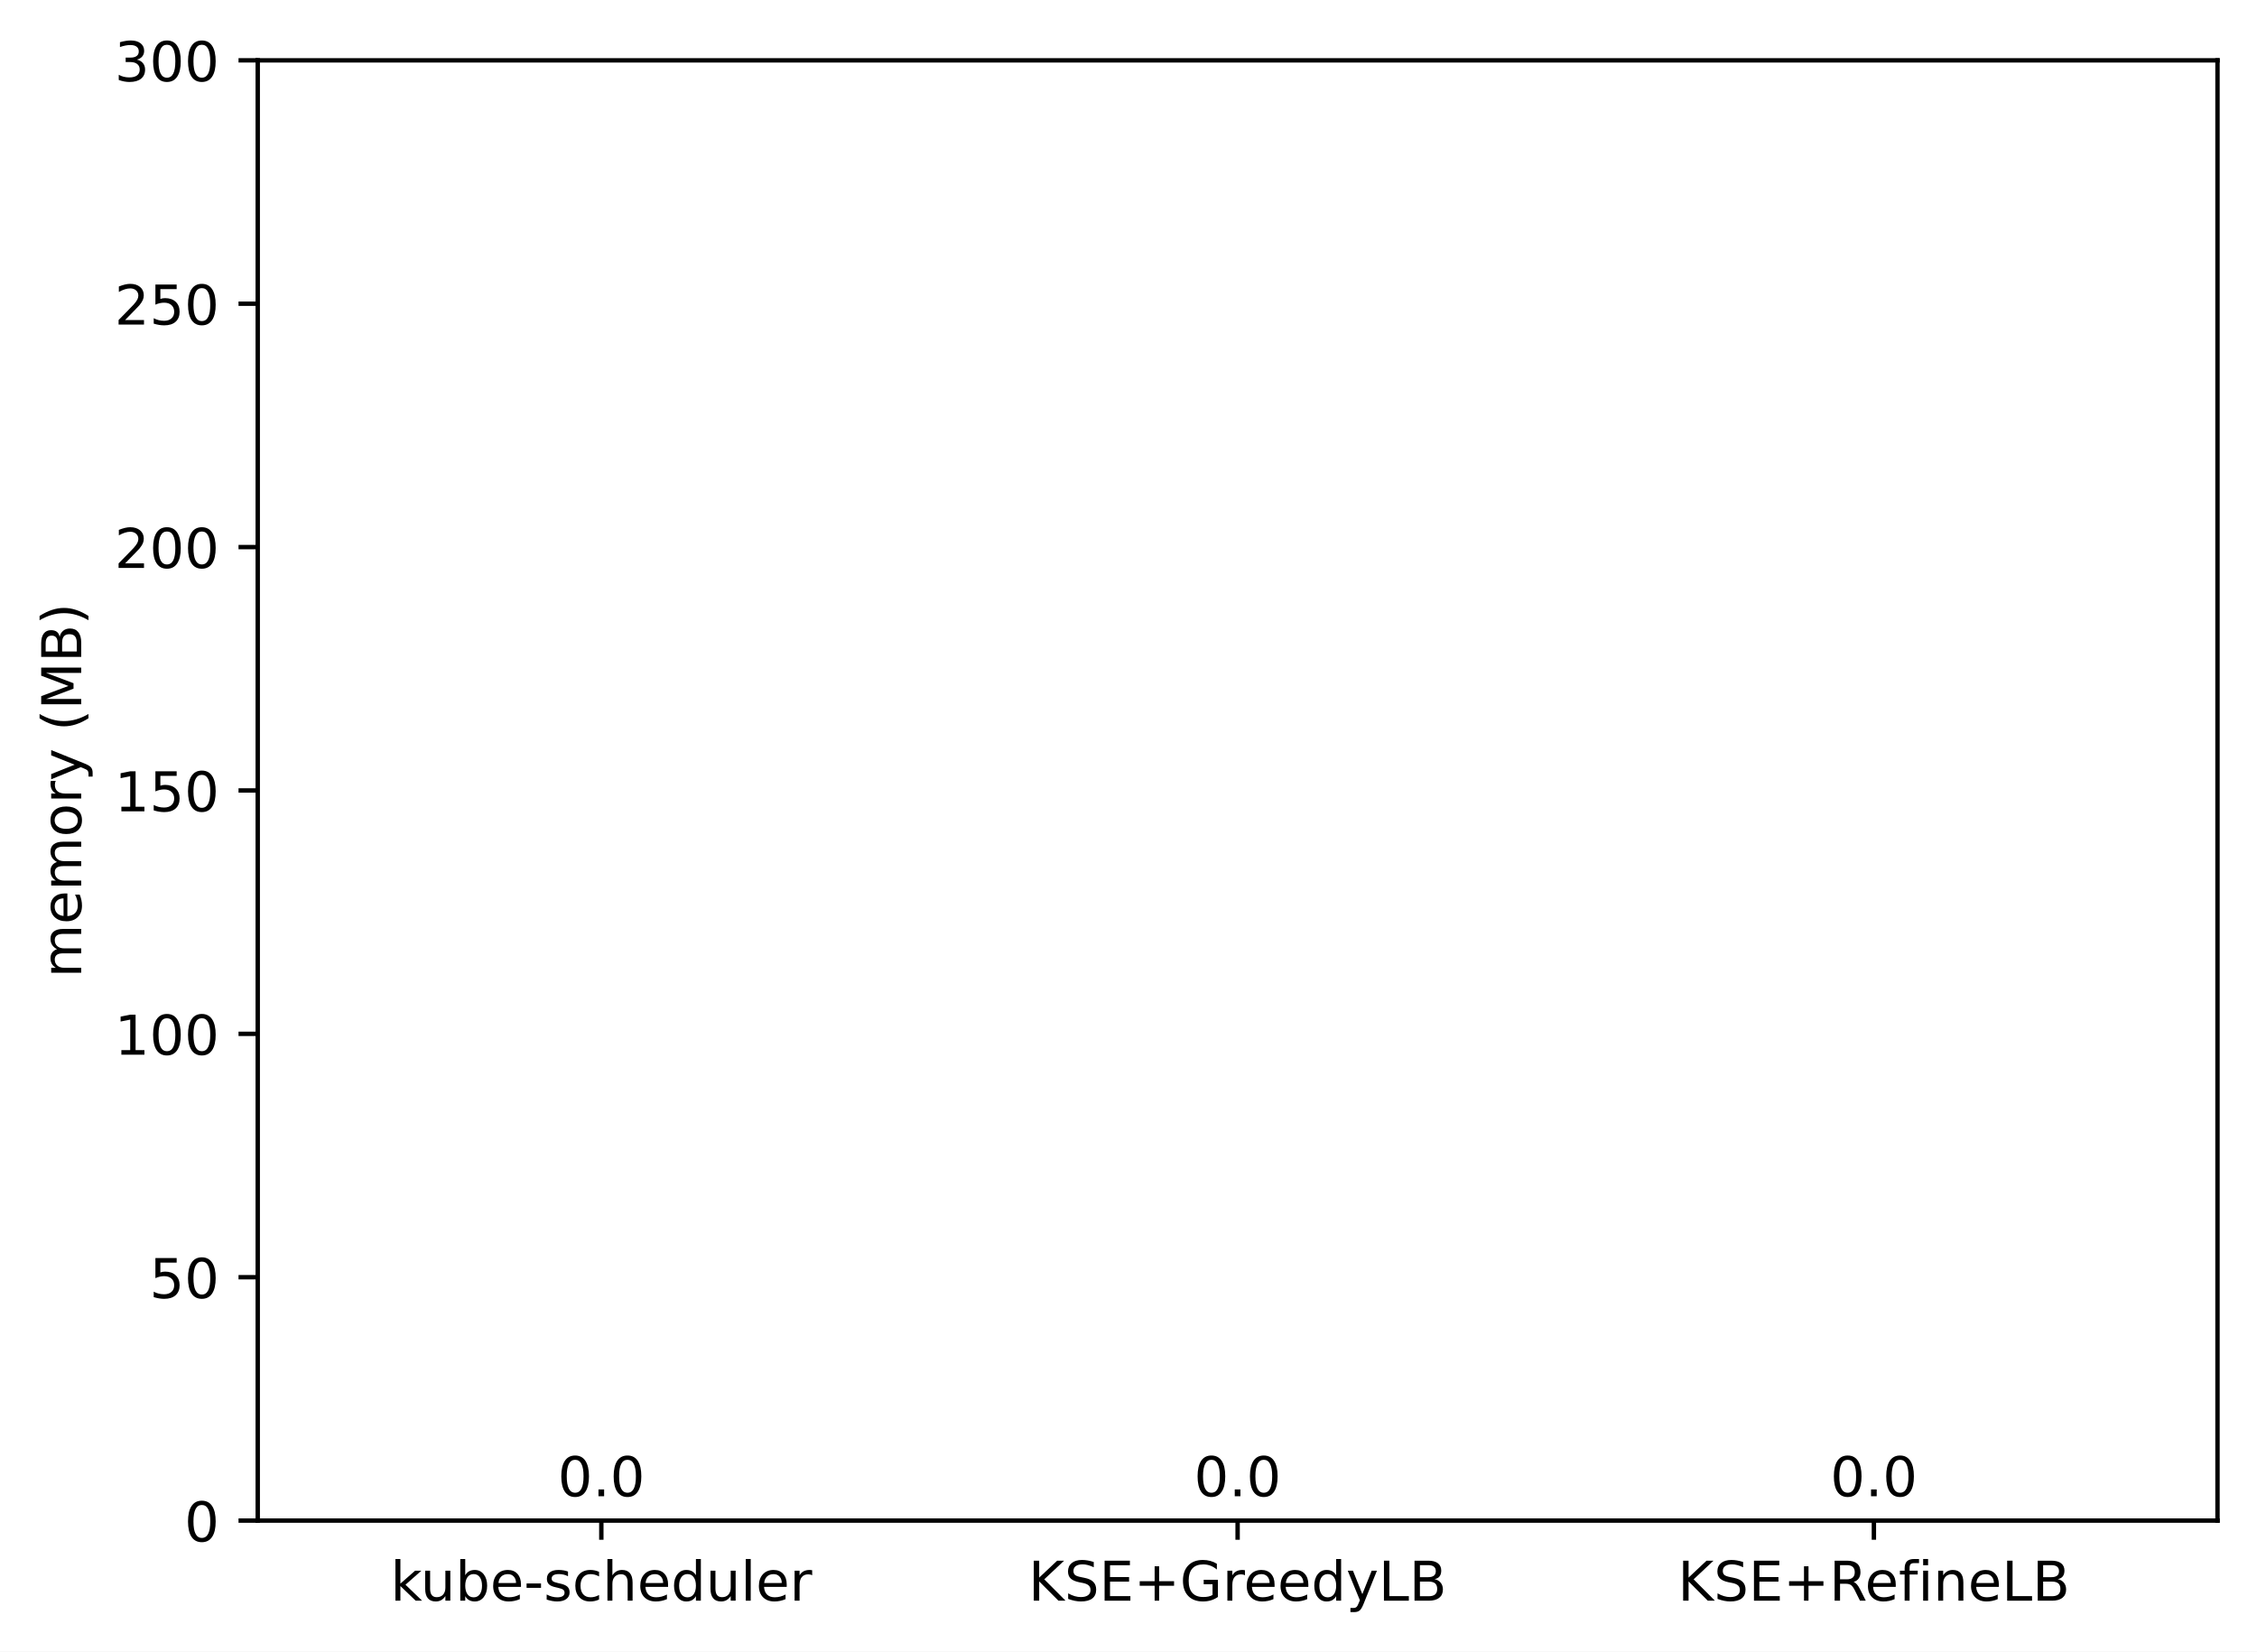
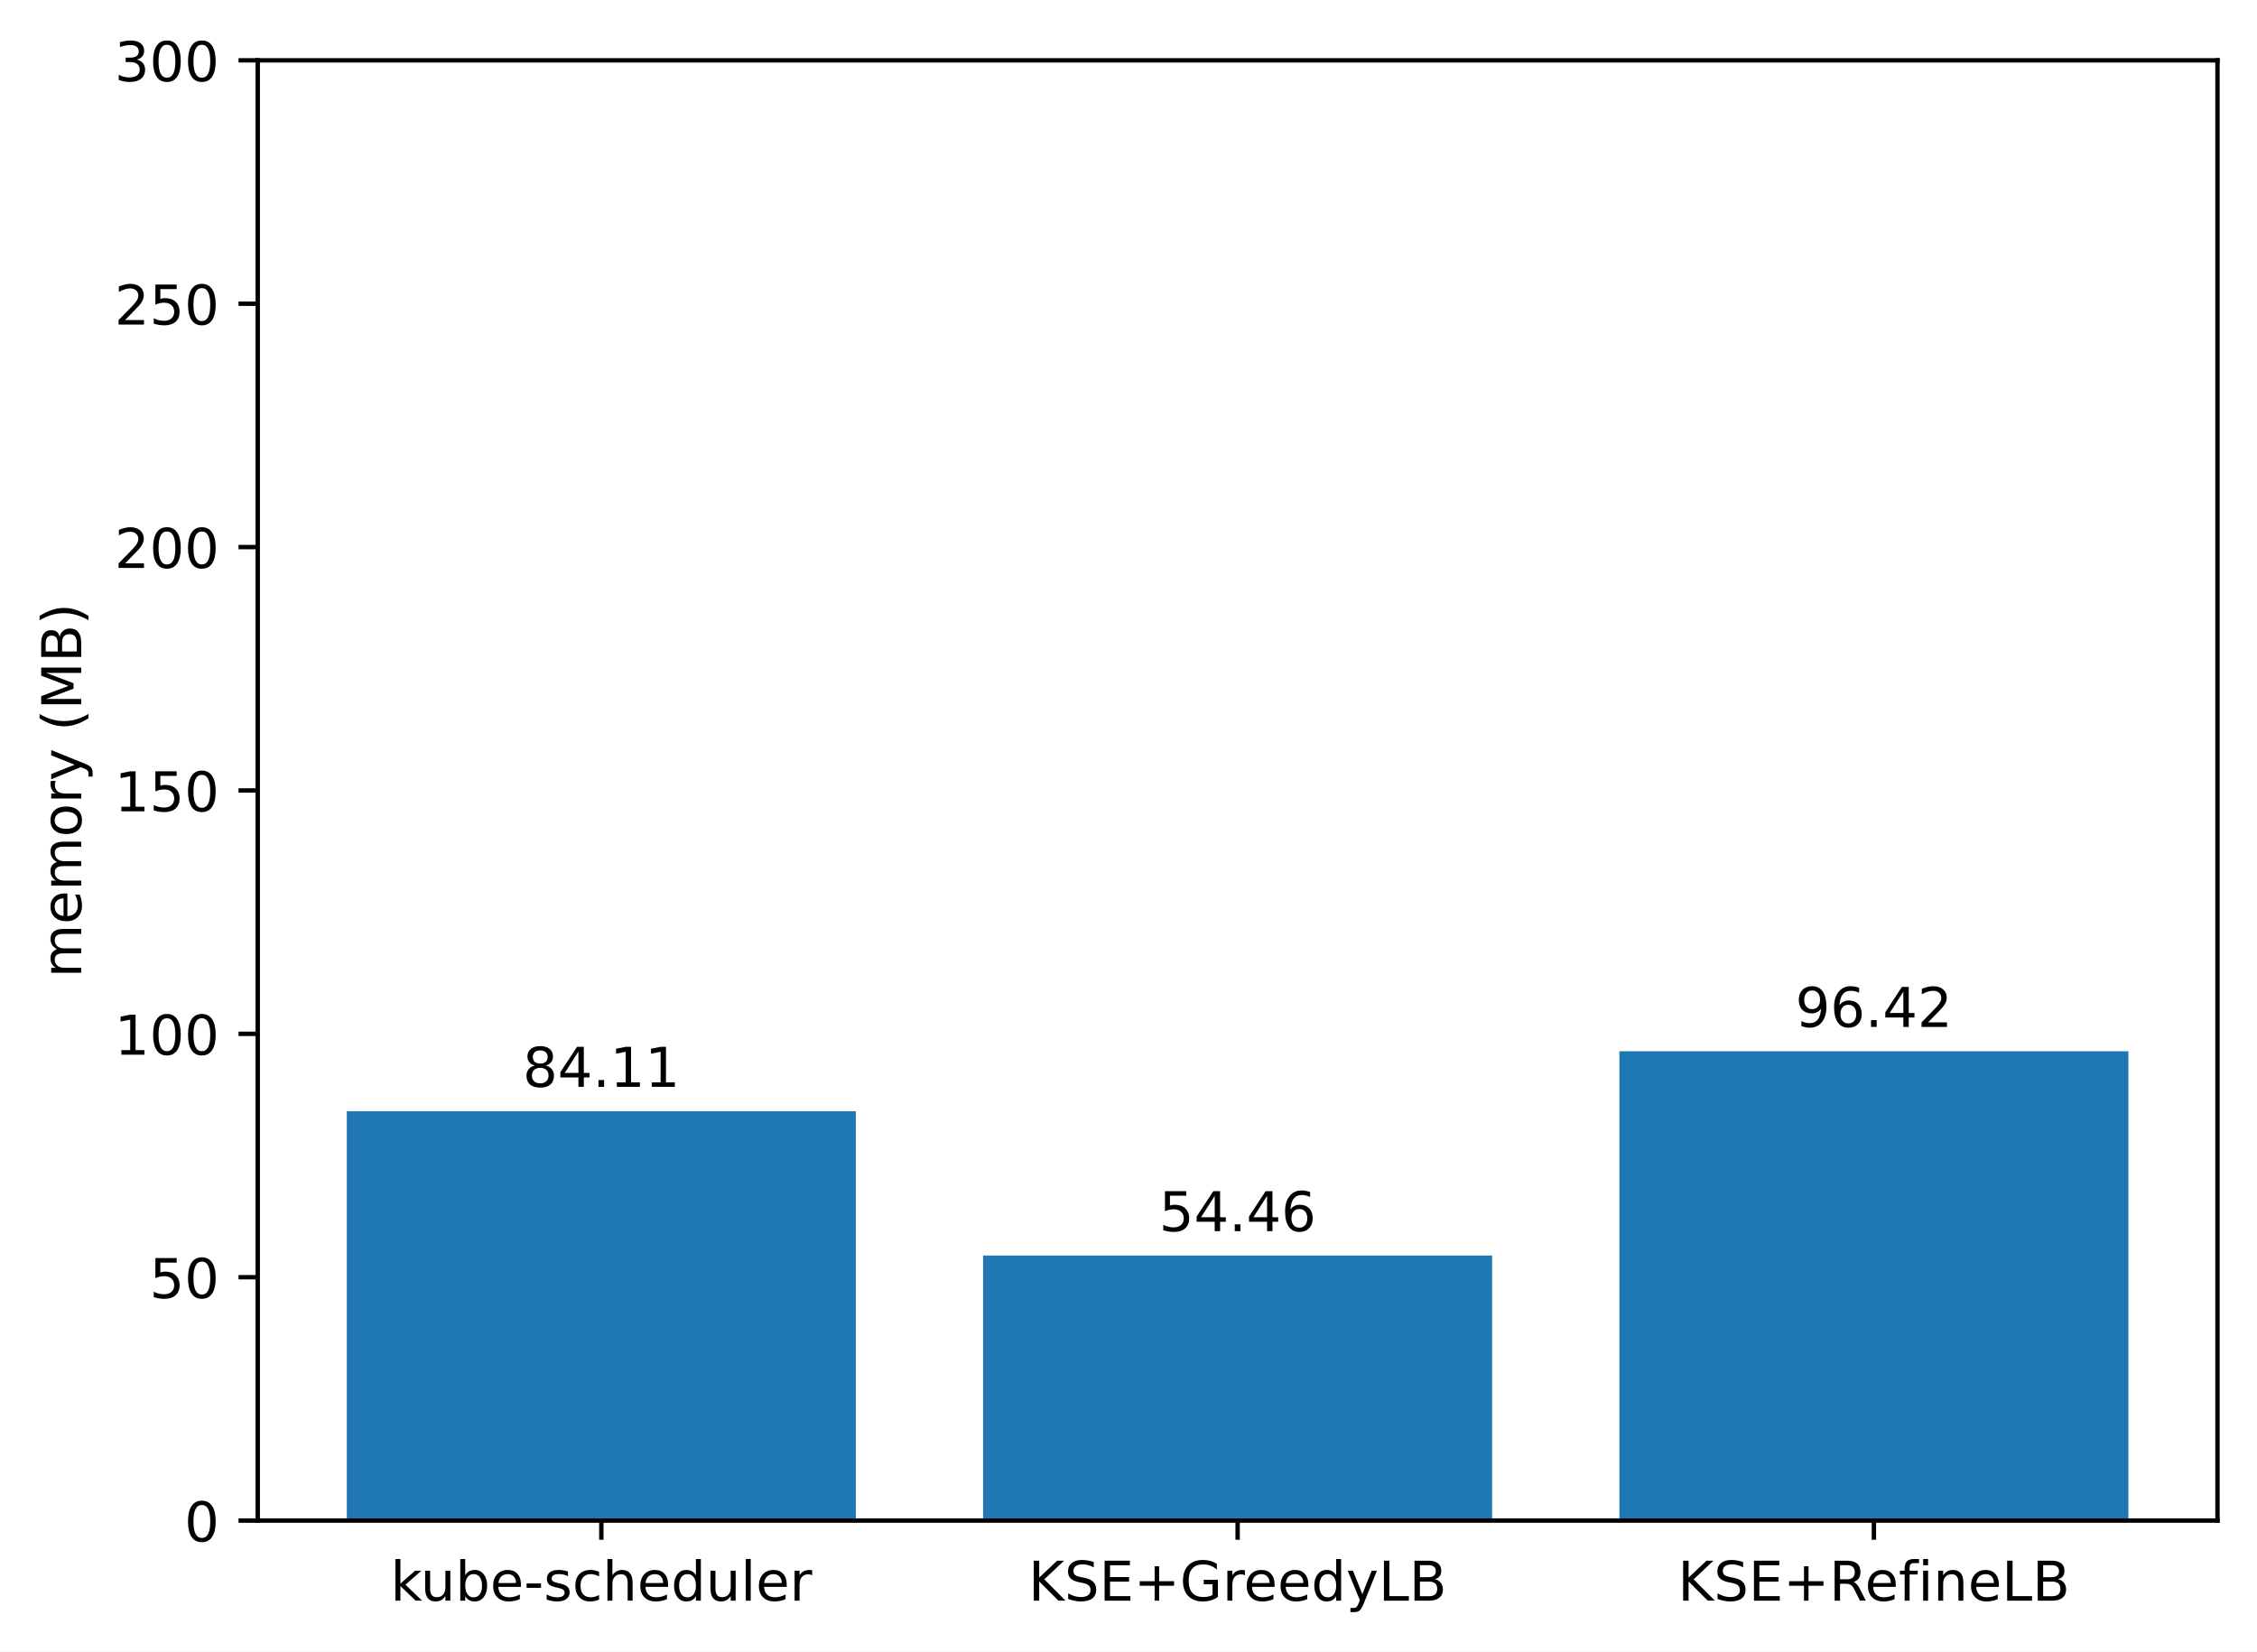
<svg xmlns="http://www.w3.org/2000/svg" xmlns:xlink="http://www.w3.org/1999/xlink" width="411.286pt" height="300.989pt" viewBox="0 0 411.286 300.989" version="1.1">
  <defs>
    <style type="text/css">*{stroke-linejoin: round; stroke-linecap: butt}</style>
  </defs>
  <g id="figure_1">
    <g id="patch_1">
      <path d="M 0 300.989  L 411.286 300.989  L 411.286 0  L 0 0  z " style="fill: #ffffff" />
    </g>
    <g id="axes_1">
      <g id="patch_2">
        <path d="M 46.966 277.111  L 404.086 277.111  L 404.086 10.999  L 46.966 10.999  z " style="fill: #ffffff" />
      </g>
      <g id="patch_3">
-         <path d="M 63.198 277.111  L 155.957 277.111  L 155.957 277.111  L 63.198 277.111  z " clip-path="url(#p7e793b1d40)" style="fill: #1f77b4" />
+         <path d="M 63.198 277.111  L 155.957 277.111  L 155.957 202.502  L 63.198 202.502  z " clip-path="url(#p14651f5707)" style="fill: #1f77b4" />
      </g>
      <g id="patch_4">
-         <path d="M 179.146 277.111  L 271.905 277.111  L 271.905 277.111  L 179.146 277.111  z " clip-path="url(#p7e793b1d40)" style="fill: #1f77b4" />
+         <path d="M 179.146 277.111  L 271.905 277.111  L 271.905 228.803  L 179.146 228.803  z " clip-path="url(#p14651f5707)" style="fill: #1f77b4" />
      </g>
      <g id="patch_5">
-         <path d="M 295.094 277.111  L 387.853 277.111  L 387.853 277.111  L 295.094 277.111  z " clip-path="url(#p7e793b1d40)" style="fill: #1f77b4" />
+         <path d="M 295.094 277.111  L 387.853 277.111  L 387.853 191.583  L 295.094 191.583  z " clip-path="url(#p14651f5707)" style="fill: #1f77b4" />
      </g>
      <g id="matplotlib.axis_1">
        <g id="xtick_1">
          <g id="line2d_1">
            <defs>
-               <path id="me79d7d4773" d="M 0 0  L 0 3.5  " style="stroke: #000000; stroke-width: 0.8" />
+               <path id="m9f90f7b95c" d="M 0 0  L 0 3.5  " style="stroke: #000000; stroke-width: 0.8" />
            </defs>
            <g>
-               <use xlink:href="#me79d7d4773" x="109.578" y="277.111" style="stroke: #000000; stroke-width: 0.8" />
+               <use xlink:href="#m9f90f7b95c" x="109.578" y="277.111" style="stroke: #000000; stroke-width: 0.8" />
            </g>
          </g>
          <g id="text_1">
            <g transform="translate(71.15179 291.7097)scale(0.1 -0.1)">
              <defs>
                <path id="DejaVuSans-6b" d="M 581 4863  L 1159 4863  L 1159 1991  L 2875 3500  L 3609 3500  L 1753 1863  L 3688 0  L 2938 0  L 1159 1709  L 1159 0  L 581 0  L 581 4863  z " transform="scale(0.015625)" />
                <path id="DejaVuSans-75" d="M 544 1381  L 544 3500  L 1119 3500  L 1119 1403  Q 1119 906 1312 657  Q 1506 409 1894 409  Q 2359 409 2629 706  Q 2900 1003 2900 1516  L 2900 3500  L 3475 3500  L 3475 0  L 2900 0  L 2900 538  Q 2691 219 2414 64  Q 2138 -91 1772 -91  Q 1169 -91 856 284  Q 544 659 544 1381  z M 1991 3584  L 1991 3584  z " transform="scale(0.015625)" />
                <path id="DejaVuSans-62" d="M 3116 1747  Q 3116 2381 2855 2742  Q 2594 3103 2138 3103  Q 1681 3103 1420 2742  Q 1159 2381 1159 1747  Q 1159 1113 1420 752  Q 1681 391 2138 391  Q 2594 391 2855 752  Q 3116 1113 3116 1747  z M 1159 2969  Q 1341 3281 1617 3432  Q 1894 3584 2278 3584  Q 2916 3584 3314 3078  Q 3713 2572 3713 1747  Q 3713 922 3314 415  Q 2916 -91 2278 -91  Q 1894 -91 1617 61  Q 1341 213 1159 525  L 1159 0  L 581 0  L 581 4863  L 1159 4863  L 1159 2969  z " transform="scale(0.015625)" />
                <path id="DejaVuSans-65" d="M 3597 1894  L 3597 1613  L 953 1613  Q 991 1019 1311 708  Q 1631 397 2203 397  Q 2534 397 2845 478  Q 3156 559 3463 722  L 3463 178  Q 3153 47 2828 -22  Q 2503 -91 2169 -91  Q 1331 -91 842 396  Q 353 884 353 1716  Q 353 2575 817 3079  Q 1281 3584 2069 3584  Q 2775 3584 3186 3129  Q 3597 2675 3597 1894  z M 3022 2063  Q 3016 2534 2758 2815  Q 2500 3097 2075 3097  Q 1594 3097 1305 2825  Q 1016 2553 972 2059  L 3022 2063  z " transform="scale(0.015625)" />
                <path id="DejaVuSans-2d" d="M 313 2009  L 1997 2009  L 1997 1497  L 313 1497  L 313 2009  z " transform="scale(0.015625)" />
                <path id="DejaVuSans-73" d="M 2834 3397  L 2834 2853  Q 2591 2978 2328 3040  Q 2066 3103 1784 3103  Q 1356 3103 1142 2972  Q 928 2841 928 2578  Q 928 2378 1081 2264  Q 1234 2150 1697 2047  L 1894 2003  Q 2506 1872 2764 1633  Q 3022 1394 3022 966  Q 3022 478 2636 193  Q 2250 -91 1575 -91  Q 1294 -91 989 -36  Q 684 19 347 128  L 347 722  Q 666 556 975 473  Q 1284 391 1588 391  Q 1994 391 2212 530  Q 2431 669 2431 922  Q 2431 1156 2273 1281  Q 2116 1406 1581 1522  L 1381 1569  Q 847 1681 609 1914  Q 372 2147 372 2553  Q 372 3047 722 3315  Q 1072 3584 1716 3584  Q 2034 3584 2315 3537  Q 2597 3491 2834 3397  z " transform="scale(0.015625)" />
                <path id="DejaVuSans-63" d="M 3122 3366  L 3122 2828  Q 2878 2963 2633 3030  Q 2388 3097 2138 3097  Q 1578 3097 1268 2742  Q 959 2388 959 1747  Q 959 1106 1268 751  Q 1578 397 2138 397  Q 2388 397 2633 464  Q 2878 531 3122 666  L 3122 134  Q 2881 22 2623 -34  Q 2366 -91 2075 -91  Q 1284 -91 818 406  Q 353 903 353 1747  Q 353 2603 823 3093  Q 1294 3584 2113 3584  Q 2378 3584 2631 3529  Q 2884 3475 3122 3366  z " transform="scale(0.015625)" />
                <path id="DejaVuSans-68" d="M 3513 2113  L 3513 0  L 2938 0  L 2938 2094  Q 2938 2591 2744 2837  Q 2550 3084 2163 3084  Q 1697 3084 1428 2787  Q 1159 2491 1159 1978  L 1159 0  L 581 0  L 581 4863  L 1159 4863  L 1159 2956  Q 1366 3272 1645 3428  Q 1925 3584 2291 3584  Q 2894 3584 3203 3211  Q 3513 2838 3513 2113  z " transform="scale(0.015625)" />
                <path id="DejaVuSans-64" d="M 2906 2969  L 2906 4863  L 3481 4863  L 3481 0  L 2906 0  L 2906 525  Q 2725 213 2448 61  Q 2172 -91 1784 -91  Q 1150 -91 751 415  Q 353 922 353 1747  Q 353 2572 751 3078  Q 1150 3584 1784 3584  Q 2172 3584 2448 3432  Q 2725 3281 2906 2969  z M 947 1747  Q 947 1113 1208 752  Q 1469 391 1925 391  Q 2381 391 2643 752  Q 2906 1113 2906 1747  Q 2906 2381 2643 2742  Q 2381 3103 1925 3103  Q 1469 3103 1208 2742  Q 947 2381 947 1747  z " transform="scale(0.015625)" />
                <path id="DejaVuSans-6c" d="M 603 4863  L 1178 4863  L 1178 0  L 603 0  L 603 4863  z " transform="scale(0.015625)" />
                <path id="DejaVuSans-72" d="M 2631 2963  Q 2534 3019 2420 3045  Q 2306 3072 2169 3072  Q 1681 3072 1420 2755  Q 1159 2438 1159 1844  L 1159 0  L 581 0  L 581 3500  L 1159 3500  L 1159 2956  Q 1341 3275 1631 3429  Q 1922 3584 2338 3584  Q 2397 3584 2469 3576  Q 2541 3569 2628 3553  L 2631 2963  z " transform="scale(0.015625)" />
              </defs>
              <use xlink:href="#DejaVuSans-6b" />
              <use xlink:href="#DejaVuSans-75" x="54.785" />
              <use xlink:href="#DejaVuSans-62" x="118.164" />
              <use xlink:href="#DejaVuSans-65" x="181.641" />
              <use xlink:href="#DejaVuSans-2d" x="243.164" />
              <use xlink:href="#DejaVuSans-73" x="279.248" />
              <use xlink:href="#DejaVuSans-63" x="331.348" />
              <use xlink:href="#DejaVuSans-68" x="386.328" />
              <use xlink:href="#DejaVuSans-65" x="449.707" />
              <use xlink:href="#DejaVuSans-64" x="511.23" />
              <use xlink:href="#DejaVuSans-75" x="574.707" />
              <use xlink:href="#DejaVuSans-6c" x="638.086" />
              <use xlink:href="#DejaVuSans-65" x="665.869" />
              <use xlink:href="#DejaVuSans-72" x="727.393" />
            </g>
          </g>
        </g>
        <g id="xtick_2">
          <g id="line2d_2">
            <g>
-               <use xlink:href="#me79d7d4773" x="225.526" y="277.111" style="stroke: #000000; stroke-width: 0.8" />
+               <use xlink:href="#m9f90f7b95c" x="225.526" y="277.111" style="stroke: #000000; stroke-width: 0.8" />
            </g>
          </g>
          <g id="text_2">
            <g transform="translate(187.403 291.7097)scale(0.1 -0.1)">
              <defs>
                <path id="DejaVuSans-4b" d="M 628 4666  L 1259 4666  L 1259 2694  L 3353 4666  L 4166 4666  L 1850 2491  L 4331 0  L 3500 0  L 1259 2247  L 1259 0  L 628 0  L 628 4666  z " transform="scale(0.015625)" />
                <path id="DejaVuSans-53" d="M 3425 4513  L 3425 3897  Q 3066 4069 2747 4153  Q 2428 4238 2131 4238  Q 1616 4238 1336 4038  Q 1056 3838 1056 3469  Q 1056 3159 1242 3001  Q 1428 2844 1947 2747  L 2328 2669  Q 3034 2534 3370 2195  Q 3706 1856 3706 1288  Q 3706 609 3251 259  Q 2797 -91 1919 -91  Q 1588 -91 1214 -16  Q 841 59 441 206  L 441 856  Q 825 641 1194 531  Q 1563 422 1919 422  Q 2459 422 2753 634  Q 3047 847 3047 1241  Q 3047 1584 2836 1778  Q 2625 1972 2144 2069  L 1759 2144  Q 1053 2284 737 2584  Q 422 2884 422 3419  Q 422 4038 858 4394  Q 1294 4750 2059 4750  Q 2388 4750 2728 4690  Q 3069 4631 3425 4513  z " transform="scale(0.015625)" />
                <path id="DejaVuSans-45" d="M 628 4666  L 3578 4666  L 3578 4134  L 1259 4134  L 1259 2753  L 3481 2753  L 3481 2222  L 1259 2222  L 1259 531  L 3634 531  L 3634 0  L 628 0  L 628 4666  z " transform="scale(0.015625)" />
                <path id="DejaVuSans-2b" d="M 2944 4013  L 2944 2272  L 4684 2272  L 4684 1741  L 2944 1741  L 2944 0  L 2419 0  L 2419 1741  L 678 1741  L 678 2272  L 2419 2272  L 2419 4013  L 2944 4013  z " transform="scale(0.015625)" />
                <path id="DejaVuSans-47" d="M 3809 666  L 3809 1919  L 2778 1919  L 2778 2438  L 4434 2438  L 4434 434  Q 4069 175 3628 42  Q 3188 -91 2688 -91  Q 1594 -91 976 548  Q 359 1188 359 2328  Q 359 3472 976 4111  Q 1594 4750 2688 4750  Q 3144 4750 3555 4637  Q 3966 4525 4313 4306  L 4313 3634  Q 3963 3931 3569 4081  Q 3175 4231 2741 4231  Q 1884 4231 1454 3753  Q 1025 3275 1025 2328  Q 1025 1384 1454 906  Q 1884 428 2741 428  Q 3075 428 3337 486  Q 3600 544 3809 666  z " transform="scale(0.015625)" />
                <path id="DejaVuSans-79" d="M 2059 -325  Q 1816 -950 1584 -1140  Q 1353 -1331 966 -1331  L 506 -1331  L 506 -850  L 844 -850  Q 1081 -850 1212 -737  Q 1344 -625 1503 -206  L 1606 56  L 191 3500  L 800 3500  L 1894 763  L 2988 3500  L 3597 3500  L 2059 -325  z " transform="scale(0.015625)" />
                <path id="DejaVuSans-4c" d="M 628 4666  L 1259 4666  L 1259 531  L 3531 531  L 3531 0  L 628 0  L 628 4666  z " transform="scale(0.015625)" />
                <path id="DejaVuSans-42" d="M 1259 2228  L 1259 519  L 2272 519  Q 2781 519 3026 730  Q 3272 941 3272 1375  Q 3272 1813 3026 2020  Q 2781 2228 2272 2228  L 1259 2228  z M 1259 4147  L 1259 2741  L 2194 2741  Q 2656 2741 2882 2914  Q 3109 3088 3109 3444  Q 3109 3797 2882 3972  Q 2656 4147 2194 4147  L 1259 4147  z M 628 4666  L 2241 4666  Q 2963 4666 3353 4366  Q 3744 4066 3744 3513  Q 3744 3084 3544 2831  Q 3344 2578 2956 2516  Q 3422 2416 3680 2098  Q 3938 1781 3938 1306  Q 3938 681 3513 340  Q 3088 0 2303 0  L 628 0  L 628 4666  z " transform="scale(0.015625)" />
              </defs>
              <use xlink:href="#DejaVuSans-4b" />
              <use xlink:href="#DejaVuSans-53" x="65.576" />
              <use xlink:href="#DejaVuSans-45" x="129.053" />
              <use xlink:href="#DejaVuSans-2b" x="192.236" />
              <use xlink:href="#DejaVuSans-47" x="276.025" />
              <use xlink:href="#DejaVuSans-72" x="353.516" />
              <use xlink:href="#DejaVuSans-65" x="392.379" />
              <use xlink:href="#DejaVuSans-65" x="453.902" />
              <use xlink:href="#DejaVuSans-64" x="515.426" />
              <use xlink:href="#DejaVuSans-79" x="578.902" />
              <use xlink:href="#DejaVuSans-4c" x="638.082" />
              <use xlink:href="#DejaVuSans-42" x="693.795" />
            </g>
          </g>
        </g>
        <g id="xtick_3">
          <g id="line2d_3">
            <g>
-               <use xlink:href="#me79d7d4773" x="341.474" y="277.111" style="stroke: #000000; stroke-width: 0.8" />
+               <use xlink:href="#m9f90f7b95c" x="341.474" y="277.111" style="stroke: #000000; stroke-width: 0.8" />
            </g>
          </g>
          <g id="text_3">
            <g transform="translate(305.7346 291.7097)scale(0.1 -0.1)">
              <defs>
                <path id="DejaVuSans-52" d="M 2841 2188  Q 3044 2119 3236 1894  Q 3428 1669 3622 1275  L 4263 0  L 3584 0  L 2988 1197  Q 2756 1666 2539 1819  Q 2322 1972 1947 1972  L 1259 1972  L 1259 0  L 628 0  L 628 4666  L 2053 4666  Q 2853 4666 3247 4331  Q 3641 3997 3641 3322  Q 3641 2881 3436 2590  Q 3231 2300 2841 2188  z M 1259 4147  L 1259 2491  L 2053 2491  Q 2509 2491 2742 2702  Q 2975 2913 2975 3322  Q 2975 3731 2742 3939  Q 2509 4147 2053 4147  L 1259 4147  z " transform="scale(0.015625)" />
                <path id="DejaVuSans-66" d="M 2375 4863  L 2375 4384  L 1825 4384  Q 1516 4384 1395 4259  Q 1275 4134 1275 3809  L 1275 3500  L 2222 3500  L 2222 3053  L 1275 3053  L 1275 0  L 697 0  L 697 3053  L 147 3053  L 147 3500  L 697 3500  L 697 3744  Q 697 4328 969 4595  Q 1241 4863 1831 4863  L 2375 4863  z " transform="scale(0.015625)" />
                <path id="DejaVuSans-69" d="M 603 3500  L 1178 3500  L 1178 0  L 603 0  L 603 3500  z M 603 4863  L 1178 4863  L 1178 4134  L 603 4134  L 603 4863  z " transform="scale(0.015625)" />
                <path id="DejaVuSans-6e" d="M 3513 2113  L 3513 0  L 2938 0  L 2938 2094  Q 2938 2591 2744 2837  Q 2550 3084 2163 3084  Q 1697 3084 1428 2787  Q 1159 2491 1159 1978  L 1159 0  L 581 0  L 581 3500  L 1159 3500  L 1159 2956  Q 1366 3272 1645 3428  Q 1925 3584 2291 3584  Q 2894 3584 3203 3211  Q 3513 2838 3513 2113  z " transform="scale(0.015625)" />
              </defs>
              <use xlink:href="#DejaVuSans-4b" />
              <use xlink:href="#DejaVuSans-53" x="65.576" />
              <use xlink:href="#DejaVuSans-45" x="129.053" />
              <use xlink:href="#DejaVuSans-2b" x="192.236" />
              <use xlink:href="#DejaVuSans-52" x="276.025" />
              <use xlink:href="#DejaVuSans-65" x="341.008" />
              <use xlink:href="#DejaVuSans-66" x="402.531" />
              <use xlink:href="#DejaVuSans-69" x="437.736" />
              <use xlink:href="#DejaVuSans-6e" x="465.52" />
              <use xlink:href="#DejaVuSans-65" x="528.898" />
              <use xlink:href="#DejaVuSans-4c" x="590.422" />
              <use xlink:href="#DejaVuSans-42" x="646.135" />
            </g>
          </g>
        </g>
      </g>
      <g id="matplotlib.axis_2">
        <g id="ytick_1">
          <g id="line2d_4">
            <defs>
-               <path id="m9140c6bdc3" d="M 0 0  L -3.5 0  " style="stroke: #000000; stroke-width: 0.8" />
+               <path id="me06f27073c" d="M 0 0  L -3.5 0  " style="stroke: #000000; stroke-width: 0.8" />
            </defs>
            <g>
-               <use xlink:href="#m9140c6bdc3" x="46.966" y="277.111" style="stroke: #000000; stroke-width: 0.8" />
+               <use xlink:href="#me06f27073c" x="46.966" y="277.111" style="stroke: #000000; stroke-width: 0.8" />
            </g>
          </g>
          <g id="text_4">
            <g transform="translate(33.60312 280.9104)scale(0.1 -0.1)">
              <defs>
                <path id="DejaVuSans-30" d="M 2034 4250  Q 1547 4250 1301 3770  Q 1056 3291 1056 2328  Q 1056 1369 1301 889  Q 1547 409 2034 409  Q 2525 409 2770 889  Q 3016 1369 3016 2328  Q 3016 3291 2770 3770  Q 2525 4250 2034 4250  z M 2034 4750  Q 2819 4750 3233 4129  Q 3647 3509 3647 2328  Q 3647 1150 3233 529  Q 2819 -91 2034 -91  Q 1250 -91 836 529  Q 422 1150 422 2328  Q 422 3509 836 4129  Q 1250 4750 2034 4750  z " transform="scale(0.015625)" />
              </defs>
              <use xlink:href="#DejaVuSans-30" />
            </g>
          </g>
        </g>
        <g id="ytick_2">
          <g id="line2d_5">
            <g>
-               <use xlink:href="#m9140c6bdc3" x="46.966" y="232.759" style="stroke: #000000; stroke-width: 0.8" />
+               <use xlink:href="#me06f27073c" x="46.966" y="232.759" style="stroke: #000000; stroke-width: 0.8" />
            </g>
          </g>
          <g id="text_5">
            <g transform="translate(27.24063 236.5584)scale(0.1 -0.1)">
              <defs>
                <path id="DejaVuSans-35" d="M 691 4666  L 3169 4666  L 3169 4134  L 1269 4134  L 1269 2991  Q 1406 3038 1543 3061  Q 1681 3084 1819 3084  Q 2600 3084 3056 2656  Q 3513 2228 3513 1497  Q 3513 744 3044 326  Q 2575 -91 1722 -91  Q 1428 -91 1123 -41  Q 819 9 494 109  L 494 744  Q 775 591 1075 516  Q 1375 441 1709 441  Q 2250 441 2565 725  Q 2881 1009 2881 1497  Q 2881 1984 2565 2268  Q 2250 2553 1709 2553  Q 1456 2553 1204 2497  Q 953 2441 691 2322  L 691 4666  z " transform="scale(0.015625)" />
              </defs>
              <use xlink:href="#DejaVuSans-35" />
              <use xlink:href="#DejaVuSans-30" x="63.623" />
            </g>
          </g>
        </g>
        <g id="ytick_3">
          <g id="line2d_6">
            <g>
-               <use xlink:href="#m9140c6bdc3" x="46.966" y="188.407" style="stroke: #000000; stroke-width: 0.8" />
+               <use xlink:href="#me06f27073c" x="46.966" y="188.407" style="stroke: #000000; stroke-width: 0.8" />
            </g>
          </g>
          <g id="text_6">
            <g transform="translate(20.87813 192.2064)scale(0.1 -0.1)">
              <defs>
                <path id="DejaVuSans-31" d="M 794 531  L 1825 531  L 1825 4091  L 703 3866  L 703 4441  L 1819 4666  L 2450 4666  L 2450 531  L 3481 531  L 3481 0  L 794 0  L 794 531  z " transform="scale(0.015625)" />
              </defs>
              <use xlink:href="#DejaVuSans-31" />
              <use xlink:href="#DejaVuSans-30" x="63.623" />
              <use xlink:href="#DejaVuSans-30" x="127.246" />
            </g>
          </g>
        </g>
        <g id="ytick_4">
          <g id="line2d_7">
            <g>
-               <use xlink:href="#m9140c6bdc3" x="46.966" y="144.055" style="stroke: #000000; stroke-width: 0.8" />
+               <use xlink:href="#me06f27073c" x="46.966" y="144.055" style="stroke: #000000; stroke-width: 0.8" />
            </g>
          </g>
          <g id="text_7">
            <g transform="translate(20.87813 147.8544)scale(0.1 -0.1)">
              <use xlink:href="#DejaVuSans-31" />
              <use xlink:href="#DejaVuSans-35" x="63.623" />
              <use xlink:href="#DejaVuSans-30" x="127.246" />
            </g>
          </g>
        </g>
        <g id="ytick_5">
          <g id="line2d_8">
            <g>
-               <use xlink:href="#m9140c6bdc3" x="46.966" y="99.703" style="stroke: #000000; stroke-width: 0.8" />
+               <use xlink:href="#me06f27073c" x="46.966" y="99.703" style="stroke: #000000; stroke-width: 0.8" />
            </g>
          </g>
          <g id="text_8">
            <g transform="translate(20.87813 103.5024)scale(0.1 -0.1)">
              <defs>
                <path id="DejaVuSans-32" d="M 1228 531  L 3431 531  L 3431 0  L 469 0  L 469 531  Q 828 903 1448 1529  Q 2069 2156 2228 2338  Q 2531 2678 2651 2914  Q 2772 3150 2772 3378  Q 2772 3750 2511 3984  Q 2250 4219 1831 4219  Q 1534 4219 1204 4116  Q 875 4013 500 3803  L 500 4441  Q 881 4594 1212 4672  Q 1544 4750 1819 4750  Q 2544 4750 2975 4387  Q 3406 4025 3406 3419  Q 3406 3131 3298 2873  Q 3191 2616 2906 2266  Q 2828 2175 2409 1742  Q 1991 1309 1228 531  z " transform="scale(0.015625)" />
              </defs>
              <use xlink:href="#DejaVuSans-32" />
              <use xlink:href="#DejaVuSans-30" x="63.623" />
              <use xlink:href="#DejaVuSans-30" x="127.246" />
            </g>
          </g>
        </g>
        <g id="ytick_6">
          <g id="line2d_9">
            <g>
-               <use xlink:href="#m9140c6bdc3" x="46.966" y="55.351" style="stroke: #000000; stroke-width: 0.8" />
+               <use xlink:href="#me06f27073c" x="46.966" y="55.351" style="stroke: #000000; stroke-width: 0.8" />
            </g>
          </g>
          <g id="text_9">
            <g transform="translate(20.87813 59.15044)scale(0.1 -0.1)">
              <use xlink:href="#DejaVuSans-32" />
              <use xlink:href="#DejaVuSans-35" x="63.623" />
              <use xlink:href="#DejaVuSans-30" x="127.246" />
            </g>
          </g>
        </g>
        <g id="ytick_7">
          <g id="line2d_10">
            <g>
-               <use xlink:href="#m9140c6bdc3" x="46.966" y="10.999" style="stroke: #000000; stroke-width: 0.8" />
+               <use xlink:href="#me06f27073c" x="46.966" y="10.999" style="stroke: #000000; stroke-width: 0.8" />
            </g>
          </g>
          <g id="text_10">
            <g transform="translate(20.87813 14.79844)scale(0.1 -0.1)">
              <defs>
                <path id="DejaVuSans-33" d="M 2597 2516  Q 3050 2419 3304 2112  Q 3559 1806 3559 1356  Q 3559 666 3084 287  Q 2609 -91 1734 -91  Q 1441 -91 1130 -33  Q 819 25 488 141  L 488 750  Q 750 597 1062 519  Q 1375 441 1716 441  Q 2309 441 2620 675  Q 2931 909 2931 1356  Q 2931 1769 2642 2001  Q 2353 2234 1838 2234  L 1294 2234  L 1294 2753  L 1863 2753  Q 2328 2753 2575 2939  Q 2822 3125 2822 3475  Q 2822 3834 2567 4026  Q 2313 4219 1838 4219  Q 1578 4219 1281 4162  Q 984 4106 628 3988  L 628 4550  Q 988 4650 1302 4700  Q 1616 4750 1894 4750  Q 2613 4750 3031 4423  Q 3450 4097 3450 3541  Q 3450 3153 3228 2886  Q 3006 2619 2597 2516  z " transform="scale(0.015625)" />
              </defs>
              <use xlink:href="#DejaVuSans-33" />
              <use xlink:href="#DejaVuSans-30" x="63.623" />
              <use xlink:href="#DejaVuSans-30" x="127.246" />
            </g>
          </g>
        </g>
        <g id="text_11">
          <g transform="translate(14.79844 178.1818)rotate(-90)scale(0.1 -0.1)">
            <defs>
              <path id="DejaVuSans-6d" d="M 3328 2828  Q 3544 3216 3844 3400  Q 4144 3584 4550 3584  Q 5097 3584 5394 3201  Q 5691 2819 5691 2113  L 5691 0  L 5113 0  L 5113 2094  Q 5113 2597 4934 2840  Q 4756 3084 4391 3084  Q 3944 3084 3684 2787  Q 3425 2491 3425 1978  L 3425 0  L 2847 0  L 2847 2094  Q 2847 2600 2669 2842  Q 2491 3084 2119 3084  Q 1678 3084 1418 2786  Q 1159 2488 1159 1978  L 1159 0  L 581 0  L 581 3500  L 1159 3500  L 1159 2956  Q 1356 3278 1631 3431  Q 1906 3584 2284 3584  Q 2666 3584 2933 3390  Q 3200 3197 3328 2828  z " transform="scale(0.015625)" />
              <path id="DejaVuSans-6f" d="M 1959 3097  Q 1497 3097 1228 2736  Q 959 2375 959 1747  Q 959 1119 1226 758  Q 1494 397 1959 397  Q 2419 397 2687 759  Q 2956 1122 2956 1747  Q 2956 2369 2687 2733  Q 2419 3097 1959 3097  z M 1959 3584  Q 2709 3584 3137 3096  Q 3566 2609 3566 1747  Q 3566 888 3137 398  Q 2709 -91 1959 -91  Q 1206 -91 779 398  Q 353 888 353 1747  Q 353 2609 779 3096  Q 1206 3584 1959 3584  z " transform="scale(0.015625)" />
              <path id="DejaVuSans-20" transform="scale(0.015625)" />
              <path id="DejaVuSans-28" d="M 1984 4856  Q 1566 4138 1362 3434  Q 1159 2731 1159 2009  Q 1159 1288 1364 580  Q 1569 -128 1984 -844  L 1484 -844  Q 1016 -109 783 600  Q 550 1309 550 2009  Q 550 2706 781 3412  Q 1013 4119 1484 4856  L 1984 4856  z " transform="scale(0.015625)" />
              <path id="DejaVuSans-4d" d="M 628 4666  L 1569 4666  L 2759 1491  L 3956 4666  L 4897 4666  L 4897 0  L 4281 0  L 4281 4097  L 3078 897  L 2444 897  L 1241 4097  L 1241 0  L 628 0  L 628 4666  z " transform="scale(0.015625)" />
              <path id="DejaVuSans-29" d="M 513 4856  L 1013 4856  Q 1481 4119 1714 3412  Q 1947 2706 1947 2009  Q 1947 1309 1714 600  Q 1481 -109 1013 -844  L 513 -844  Q 928 -128 1133 580  Q 1338 1288 1338 2009  Q 1338 2731 1133 3434  Q 928 4138 513 4856  z " transform="scale(0.015625)" />
            </defs>
            <use xlink:href="#DejaVuSans-6d" />
            <use xlink:href="#DejaVuSans-65" x="97.412" />
            <use xlink:href="#DejaVuSans-6d" x="158.936" />
            <use xlink:href="#DejaVuSans-6f" x="256.348" />
            <use xlink:href="#DejaVuSans-72" x="317.529" />
            <use xlink:href="#DejaVuSans-79" x="358.643" />
            <use xlink:href="#DejaVuSans-20" x="417.822" />
            <use xlink:href="#DejaVuSans-28" x="449.609" />
            <use xlink:href="#DejaVuSans-4d" x="488.623" />
            <use xlink:href="#DejaVuSans-42" x="574.902" />
            <use xlink:href="#DejaVuSans-29" x="643.506" />
          </g>
        </g>
      </g>
      <g id="patch_6">
        <path d="M 46.966 277.111  L 46.966 10.999  " style="fill: none; stroke: #000000; stroke-width: 0.8; stroke-linejoin: miter; stroke-linecap: square" />
      </g>
      <g id="patch_7">
        <path d="M 404.086 277.111  L 404.086 10.999  " style="fill: none; stroke: #000000; stroke-width: 0.8; stroke-linejoin: miter; stroke-linecap: square" />
      </g>
      <g id="patch_8">
        <path d="M 46.966 277.111  L 404.086 277.111  " style="fill: none; stroke: #000000; stroke-width: 0.8; stroke-linejoin: miter; stroke-linecap: square" />
      </g>
      <g id="patch_9">
        <path d="M 46.966 10.999  L 404.086 10.999  " style="fill: none; stroke: #000000; stroke-width: 0.8; stroke-linejoin: miter; stroke-linecap: square" />
      </g>
      <g id="text_12">
-         <g transform="translate(101.626 272.676)scale(0.1 -0.1)">
+         <g transform="translate(95.26351 198.0671)scale(0.1 -0.1)">
          <defs>
+             <path id="DejaVuSans-38" d="M 2034 2216  Q 1584 2216 1326 1975  Q 1069 1734 1069 1313  Q 1069 891 1326 650  Q 1584 409 2034 409  Q 2484 409 2743 651  Q 3003 894 3003 1313  Q 3003 1734 2745 1975  Q 2488 2216 2034 2216  z M 1403 2484  Q 997 2584 770 2862  Q 544 3141 544 3541  Q 544 4100 942 4425  Q 1341 4750 2034 4750  Q 2731 4750 3128 4425  Q 3525 4100 3525 3541  Q 3525 3141 3298 2862  Q 3072 2584 2669 2484  Q 3125 2378 3379 2068  Q 3634 1759 3634 1313  Q 3634 634 3220 271  Q 2806 -91 2034 -91  Q 1263 -91 848 271  Q 434 634 434 1313  Q 434 1759 690 2068  Q 947 2378 1403 2484  z M 1172 3481  Q 1172 3119 1398 2916  Q 1625 2713 2034 2713  Q 2441 2713 2670 2916  Q 2900 3119 2900 3481  Q 2900 3844 2670 4047  Q 2441 4250 2034 4250  Q 1625 4250 1398 4047  Q 1172 3844 1172 3481  z " transform="scale(0.015625)" />
+             <path id="DejaVuSans-34" d="M 2419 4116  L 825 1625  L 2419 1625  L 2419 4116  z M 2253 4666  L 3047 4666  L 3047 1625  L 3713 1625  L 3713 1100  L 3047 1100  L 3047 0  L 2419 0  L 2419 1100  L 313 1100  L 313 1709  L 2253 4666  z " transform="scale(0.015625)" />
            <path id="DejaVuSans-2e" d="M 684 794  L 1344 794  L 1344 0  L 684 0  L 684 794  z " transform="scale(0.015625)" />
          </defs>
-           <use xlink:href="#DejaVuSans-30" />
-           <use xlink:href="#DejaVuSans-2e" x="63.623" />
-           <use xlink:href="#DejaVuSans-30" x="95.41" />
+           <use xlink:href="#DejaVuSans-38" />
+           <use xlink:href="#DejaVuSans-34" x="63.623" />
+           <use xlink:href="#DejaVuSans-2e" x="127.246" />
+           <use xlink:href="#DejaVuSans-31" x="159.033" />
+           <use xlink:href="#DejaVuSans-31" x="222.656" />
        </g>
      </g>
      <g id="text_13">
-         <g transform="translate(217.5741 272.676)scale(0.1 -0.1)">
-           <use xlink:href="#DejaVuSans-30" />
-           <use xlink:href="#DejaVuSans-2e" x="63.623" />
-           <use xlink:href="#DejaVuSans-30" x="95.41" />
+         <g transform="translate(211.2116 224.3678)scale(0.1 -0.1)">
+           <defs>
+             <path id="DejaVuSans-36" d="M 2113 2584  Q 1688 2584 1439 2293  Q 1191 2003 1191 1497  Q 1191 994 1439 701  Q 1688 409 2113 409  Q 2538 409 2786 701  Q 3034 994 3034 1497  Q 3034 2003 2786 2293  Q 2538 2584 2113 2584  z M 3366 4563  L 3366 3988  Q 3128 4100 2886 4159  Q 2644 4219 2406 4219  Q 1781 4219 1451 3797  Q 1122 3375 1075 2522  Q 1259 2794 1537 2939  Q 1816 3084 2150 3084  Q 2853 3084 3261 2657  Q 3669 2231 3669 1497  Q 3669 778 3244 343  Q 2819 -91 2113 -91  Q 1303 -91 875 529  Q 447 1150 447 2328  Q 447 3434 972 4092  Q 1497 4750 2381 4750  Q 2619 4750 2861 4703  Q 3103 4656 3366 4563  z " transform="scale(0.015625)" />
+           </defs>
+           <use xlink:href="#DejaVuSans-35" />
+           <use xlink:href="#DejaVuSans-34" x="63.623" />
+           <use xlink:href="#DejaVuSans-2e" x="127.246" />
+           <use xlink:href="#DejaVuSans-34" x="159.033" />
+           <use xlink:href="#DejaVuSans-36" x="222.656" />
        </g>
      </g>
      <g id="text_14">
-         <g transform="translate(333.5221 272.676)scale(0.1 -0.1)">
-           <use xlink:href="#DejaVuSans-30" />
-           <use xlink:href="#DejaVuSans-2e" x="63.623" />
-           <use xlink:href="#DejaVuSans-30" x="95.41" />
+         <g transform="translate(327.1596 187.1476)scale(0.1 -0.1)">
+           <defs>
+             <path id="DejaVuSans-39" d="M 703 97  L 703 672  Q 941 559 1184 500  Q 1428 441 1663 441  Q 2288 441 2617 861  Q 2947 1281 2994 2138  Q 2813 1869 2534 1725  Q 2256 1581 1919 1581  Q 1219 1581 811 2004  Q 403 2428 403 3163  Q 403 3881 828 4315  Q 1253 4750 1959 4750  Q 2769 4750 3195 4129  Q 3622 3509 3622 2328  Q 3622 1225 3098 567  Q 2575 -91 1691 -91  Q 1453 -91 1209 -44  Q 966 3 703 97  z M 1959 2075  Q 2384 2075 2632 2365  Q 2881 2656 2881 3163  Q 2881 3666 2632 3958  Q 2384 4250 1959 4250  Q 1534 4250 1286 3958  Q 1038 3666 1038 3163  Q 1038 2656 1286 2365  Q 1534 2075 1959 2075  z " transform="scale(0.015625)" />
+           </defs>
+           <use xlink:href="#DejaVuSans-39" />
+           <use xlink:href="#DejaVuSans-36" x="63.623" />
+           <use xlink:href="#DejaVuSans-2e" x="127.246" />
+           <use xlink:href="#DejaVuSans-34" x="159.033" />
+           <use xlink:href="#DejaVuSans-32" x="222.656" />
        </g>
      </g>
    </g>
  </g>
  <defs>
-     <clipPath id="p7e793b1d40">
+     <clipPath id="p14651f5707">
      <rect x="46.966" y="10.999" width="357.12" height="266.112" />
    </clipPath>
  </defs>
</svg>
